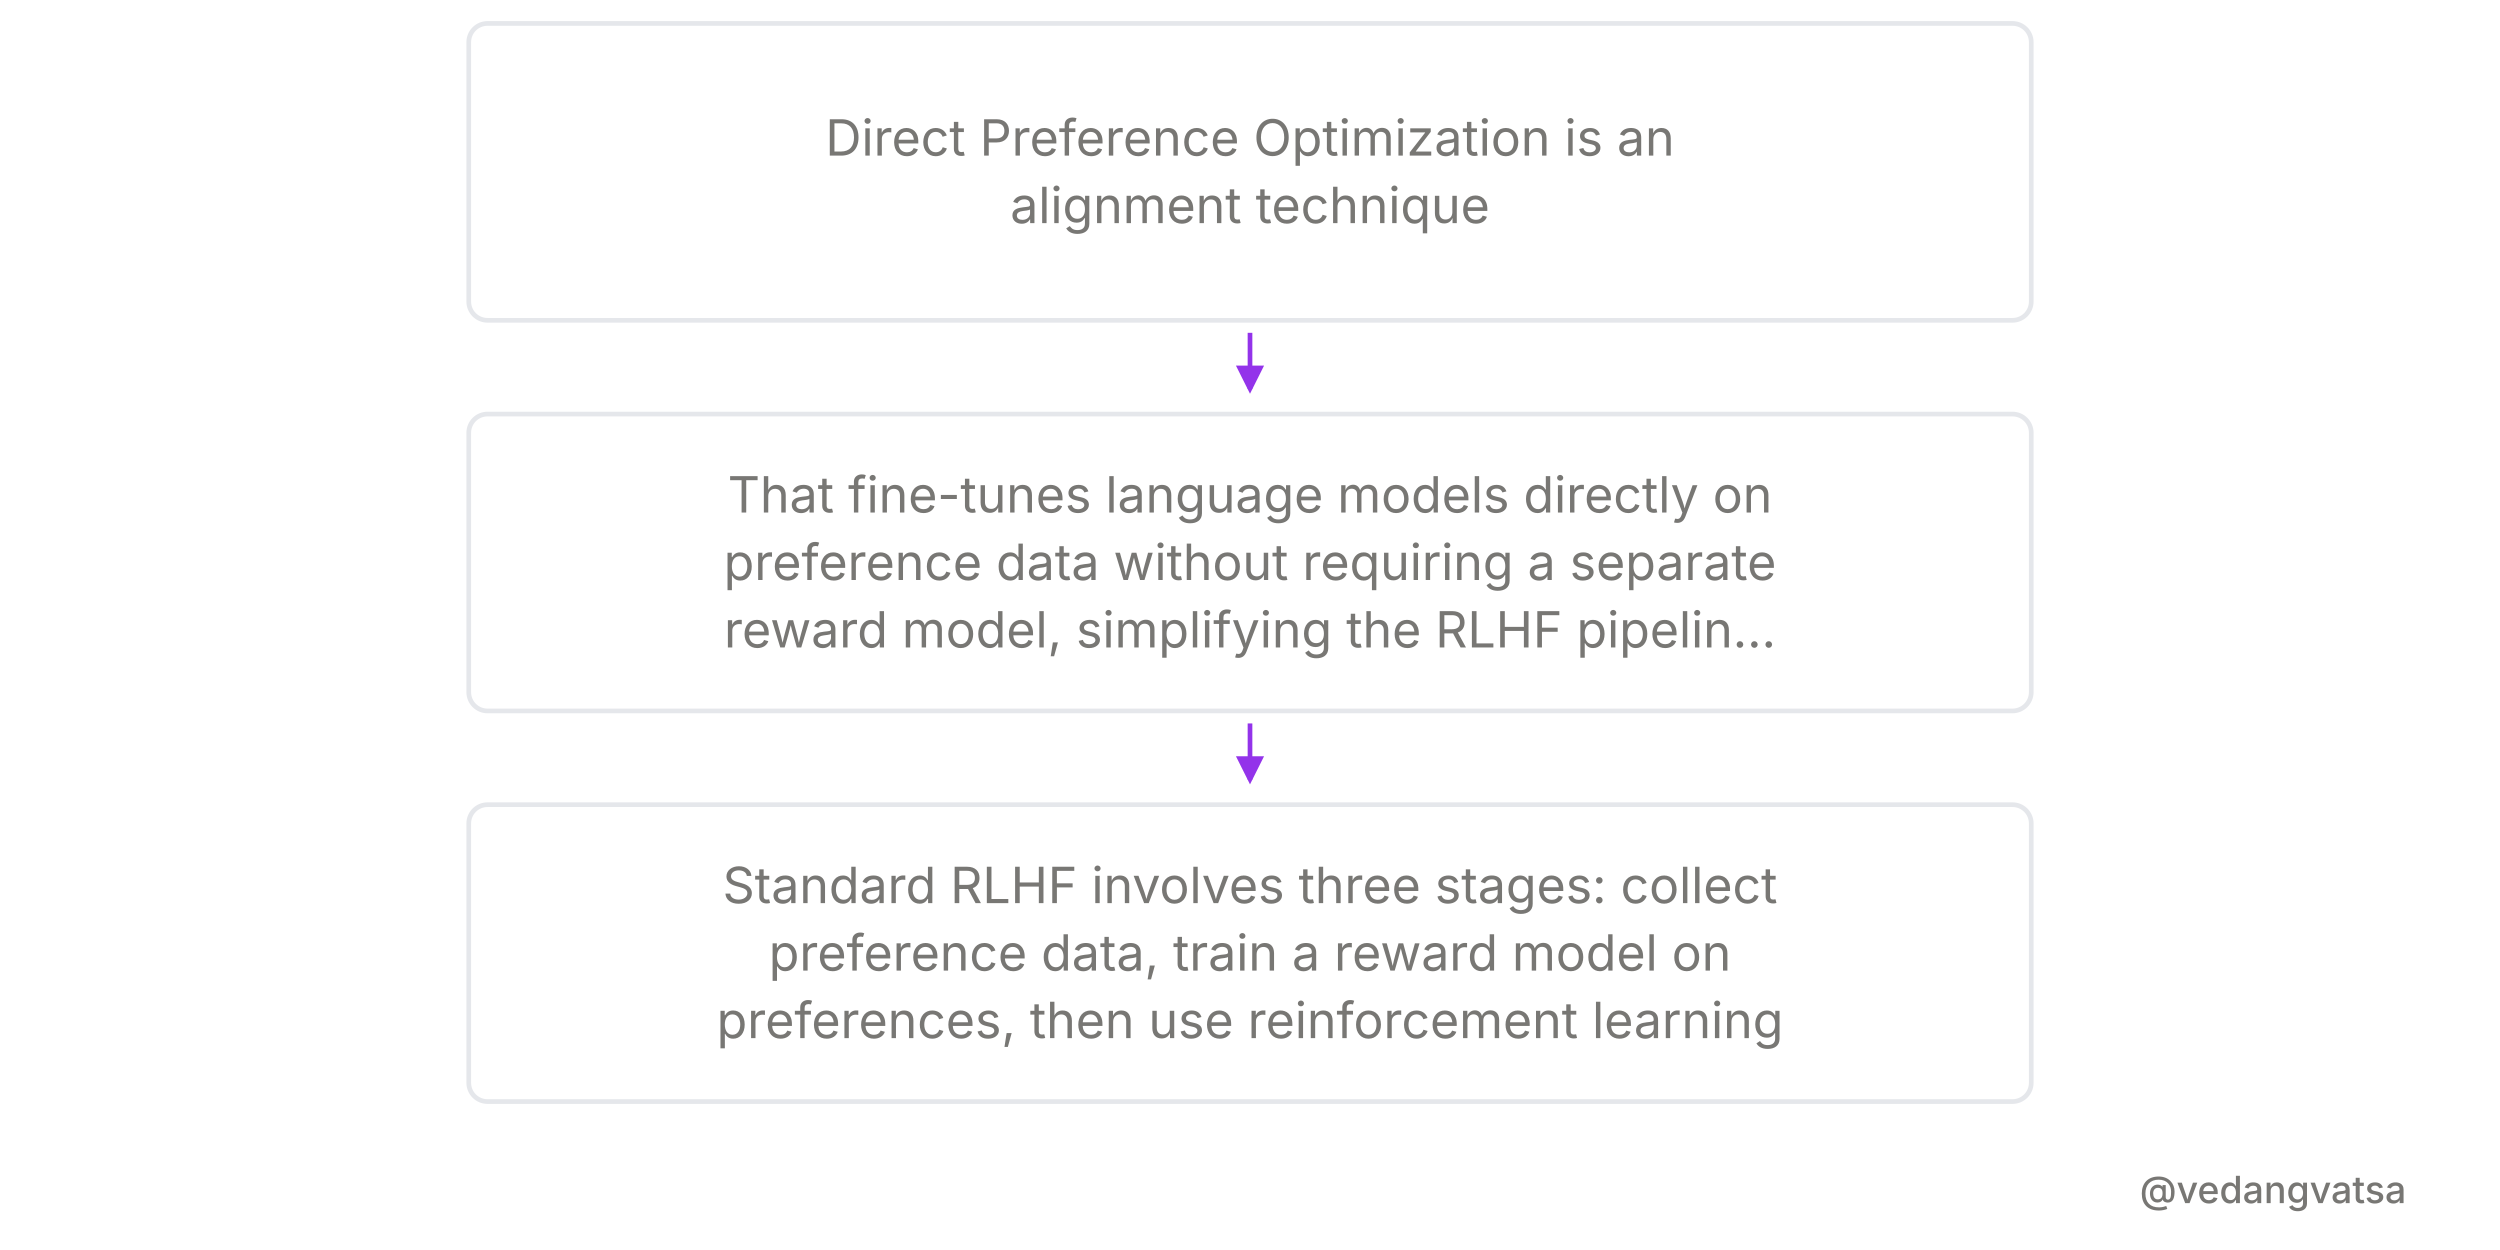
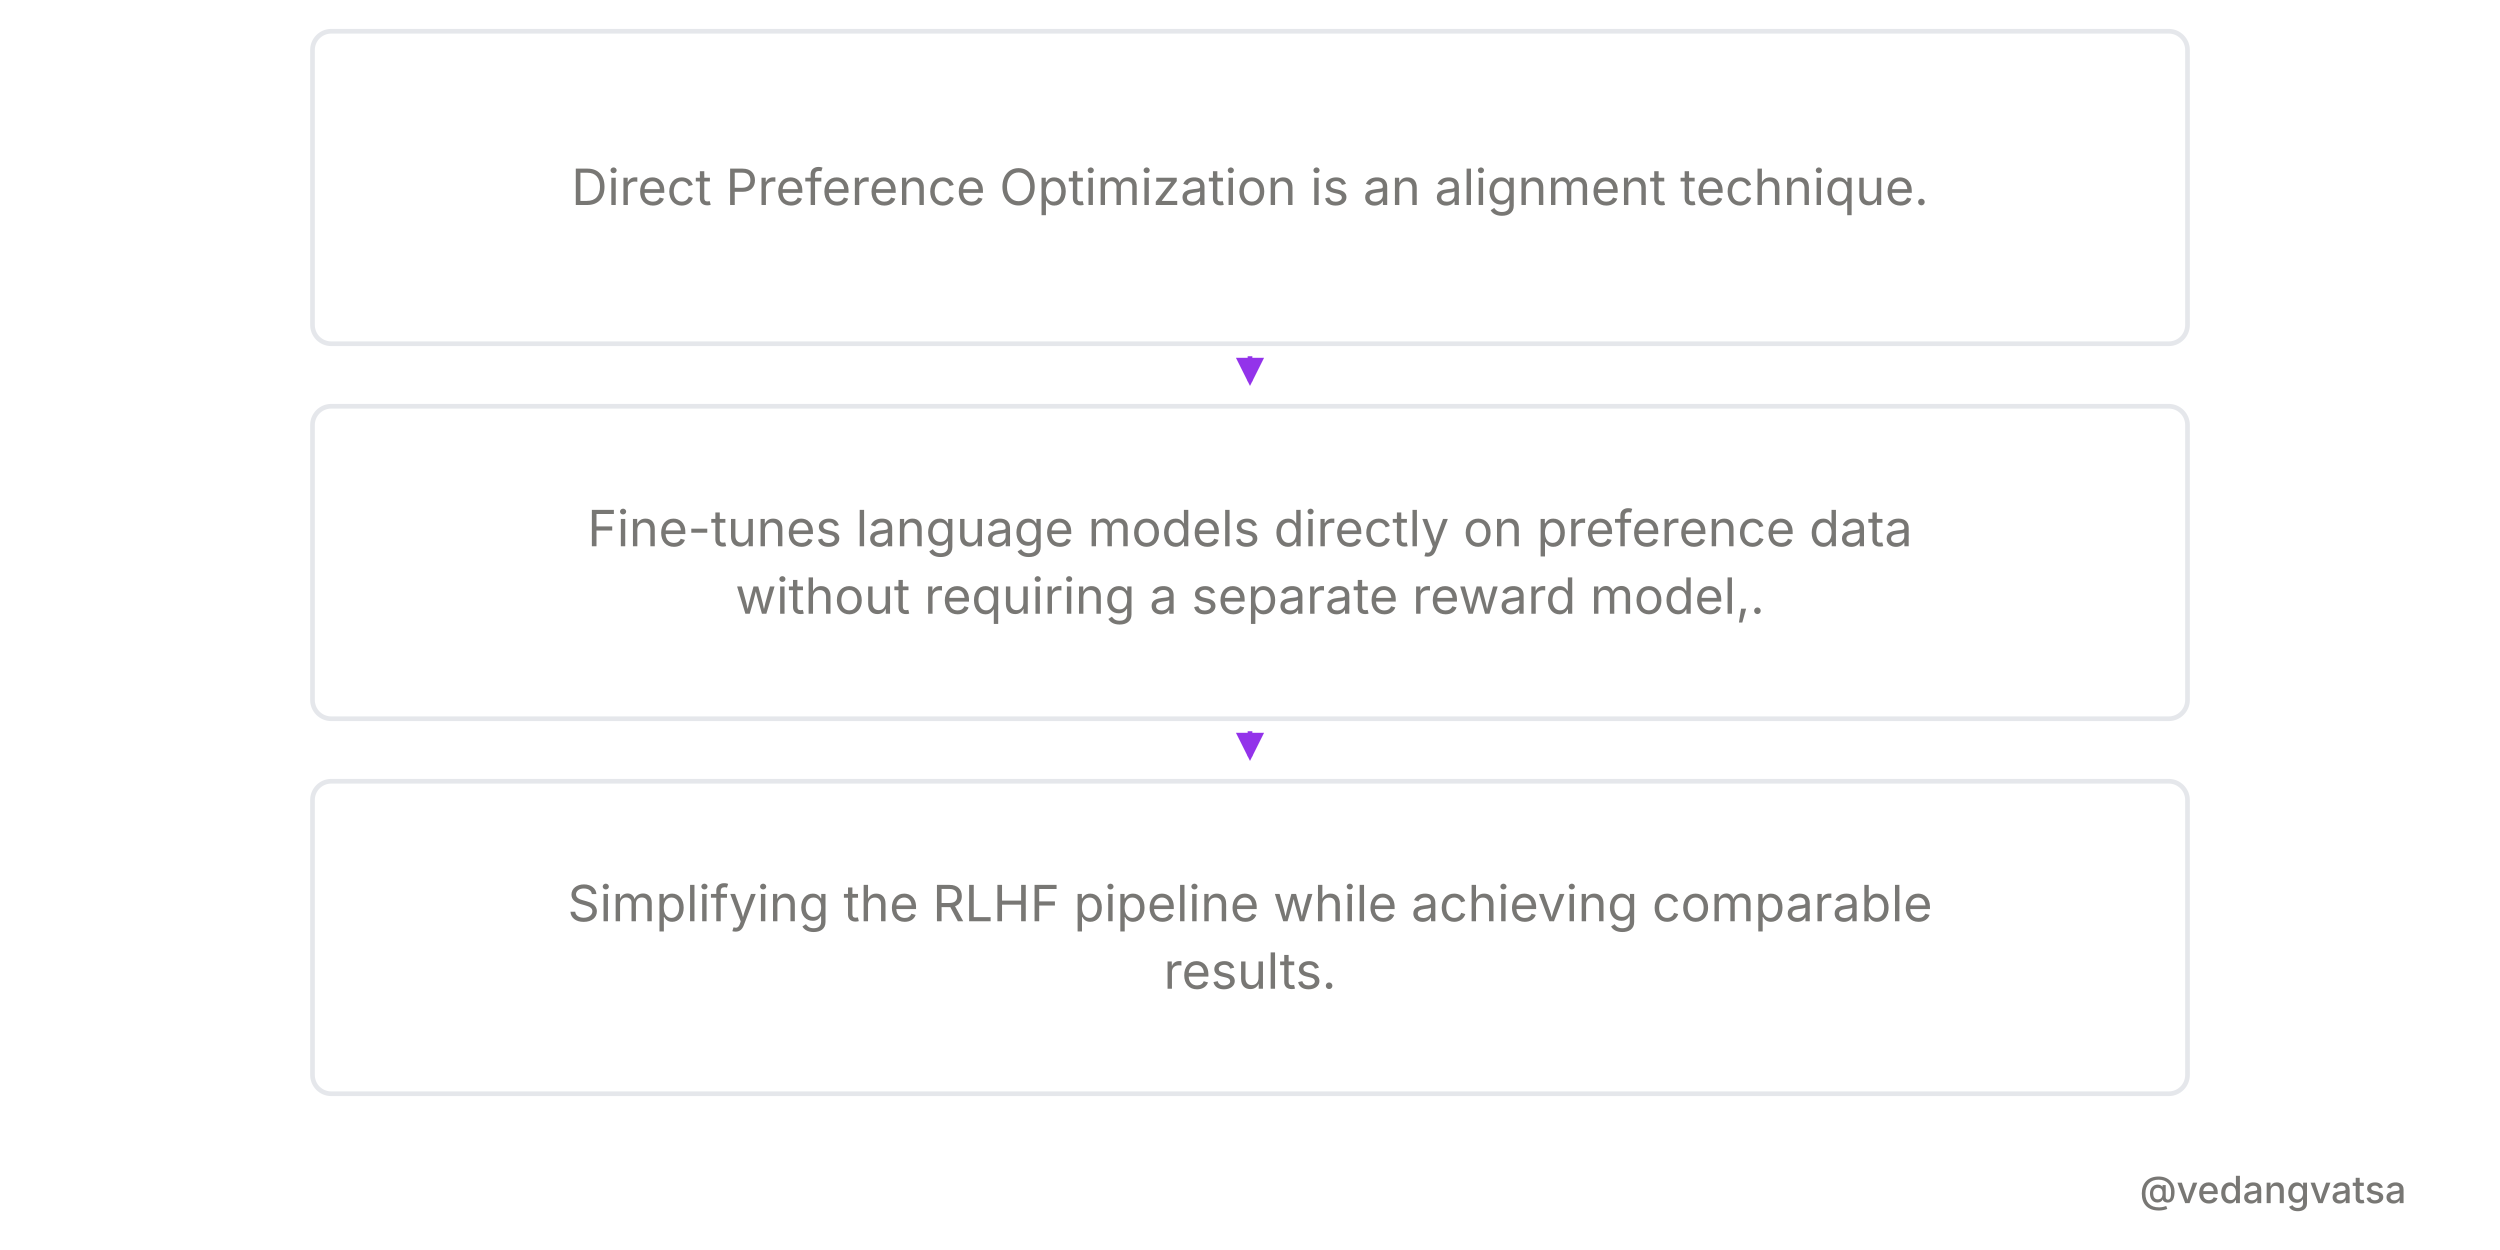
<svg xmlns="http://www.w3.org/2000/svg" viewBox="0 0 800 400" width="800" height="400" style="background-color:#ffffff">
  <defs>
    <marker id="arrow" markerWidth="6" markerHeight="6" refX="5" refY="3" orient="auto">
      <path d="M 0 0 L 6 3 L 0 6 z" fill="#9333ea" />
    </marker>
  </defs>
  <rect width="800" height="400" fill="#ffffff" />
  <g>
-     <rect x="150" y="7.5" width="500" height="95" rx="6" fill="#ffffff" stroke="#e5e7eb" stroke-width="1.5" />
-     <text x="400" y="49.8" font-family="'Inter',sans-serif" font-weight="400" font-size="16" fill="#787774" text-anchor="middle">Direct Preference Optimization is an</text>
-     <text x="400" y="71.4" font-family="'Inter',sans-serif" font-weight="400" font-size="16" fill="#787774" text-anchor="middle">alignment technique</text>
-     <line x1="400" y1="106.5" x2="400" y2="124.5" stroke="#9333ea" stroke-width="1.5" marker-end="url(#arrow)" />
-     <rect x="150" y="132.5" width="500" height="95" rx="6" fill="#ffffff" stroke="#e5e7eb" stroke-width="1.5" />
-     <text x="400" y="164" font-family="'Inter',sans-serif" font-weight="400" font-size="16" fill="#787774" text-anchor="middle">That fine-tunes language models directly on</text>
-     <text x="400" y="185.6" font-family="'Inter',sans-serif" font-weight="400" font-size="16" fill="#787774" text-anchor="middle">preference data without requiring a separate</text>
-     <text x="400" y="207.2" font-family="'Inter',sans-serif" font-weight="400" font-size="16" fill="#787774" text-anchor="middle">reward model, simplifying the RLHF pipelin...</text>
-     <line x1="400" y1="231.5" x2="400" y2="249.5" stroke="#9333ea" stroke-width="1.5" marker-end="url(#arrow)" />
-     <rect x="150" y="257.5" width="500" height="95" rx="6" fill="#ffffff" stroke="#e5e7eb" stroke-width="1.5" />
-     <text x="400" y="289" font-family="'Inter',sans-serif" font-weight="400" font-size="16" fill="#787774" text-anchor="middle">Standard RLHF involves three stages: collect</text>
-     <text x="400" y="310.6" font-family="'Inter',sans-serif" font-weight="400" font-size="16" fill="#787774" text-anchor="middle">preference data, train a reward model on</text>
-     <text x="400" y="332.2" font-family="'Inter',sans-serif" font-weight="400" font-size="16" fill="#787774" text-anchor="middle">preferences, then use reinforcement learning</text>
+     <rect x="100" y="10" width="600" height="100" rx="6" fill="#ffffff" stroke="#e5e7eb" stroke-width="1.5" />
+     <text x="400" y="65.6" font-family="'Inter',sans-serif" font-weight="400" font-size="16" fill="#787774" text-anchor="middle">Direct Preference Optimization is an alignment technique.</text>
+     <line x1="400" y1="114" x2="400" y2="122" stroke="#9333ea" stroke-width="1.5" marker-end="url(#arrow)" />
+     <rect x="100" y="130" width="600" height="100" rx="6" fill="#ffffff" stroke="#e5e7eb" stroke-width="1.5" />
+     <text x="400" y="174.8" font-family="'Inter',sans-serif" font-weight="400" font-size="16" fill="#787774" text-anchor="middle">Fine-tunes language models directly on preference data</text>
+     <text x="400" y="196.4" font-family="'Inter',sans-serif" font-weight="400" font-size="16" fill="#787774" text-anchor="middle">without requiring a separate reward model,.</text>
+     <line x1="400" y1="234" x2="400" y2="242" stroke="#9333ea" stroke-width="1.5" marker-end="url(#arrow)" />
+     <rect x="100" y="250" width="600" height="100" rx="6" fill="#ffffff" stroke="#e5e7eb" stroke-width="1.5" />
+     <text x="400" y="294.8" font-family="'Inter',sans-serif" font-weight="400" font-size="16" fill="#787774" text-anchor="middle">Simplifying the RLHF pipeline while achieving comparable</text>
+     <text x="400" y="316.4" font-family="'Inter',sans-serif" font-weight="400" font-size="16" fill="#787774" text-anchor="middle">results.</text>
  </g>
  <rect x="0" y="360" width="800" height="40" fill="#ffffff" opacity="0.9" />
  <text x="770" y="385" font-family="'Inter',sans-serif" font-weight="500" font-size="12" fill="#787774" text-anchor="end">@vedangvatsa</text>
</svg>
